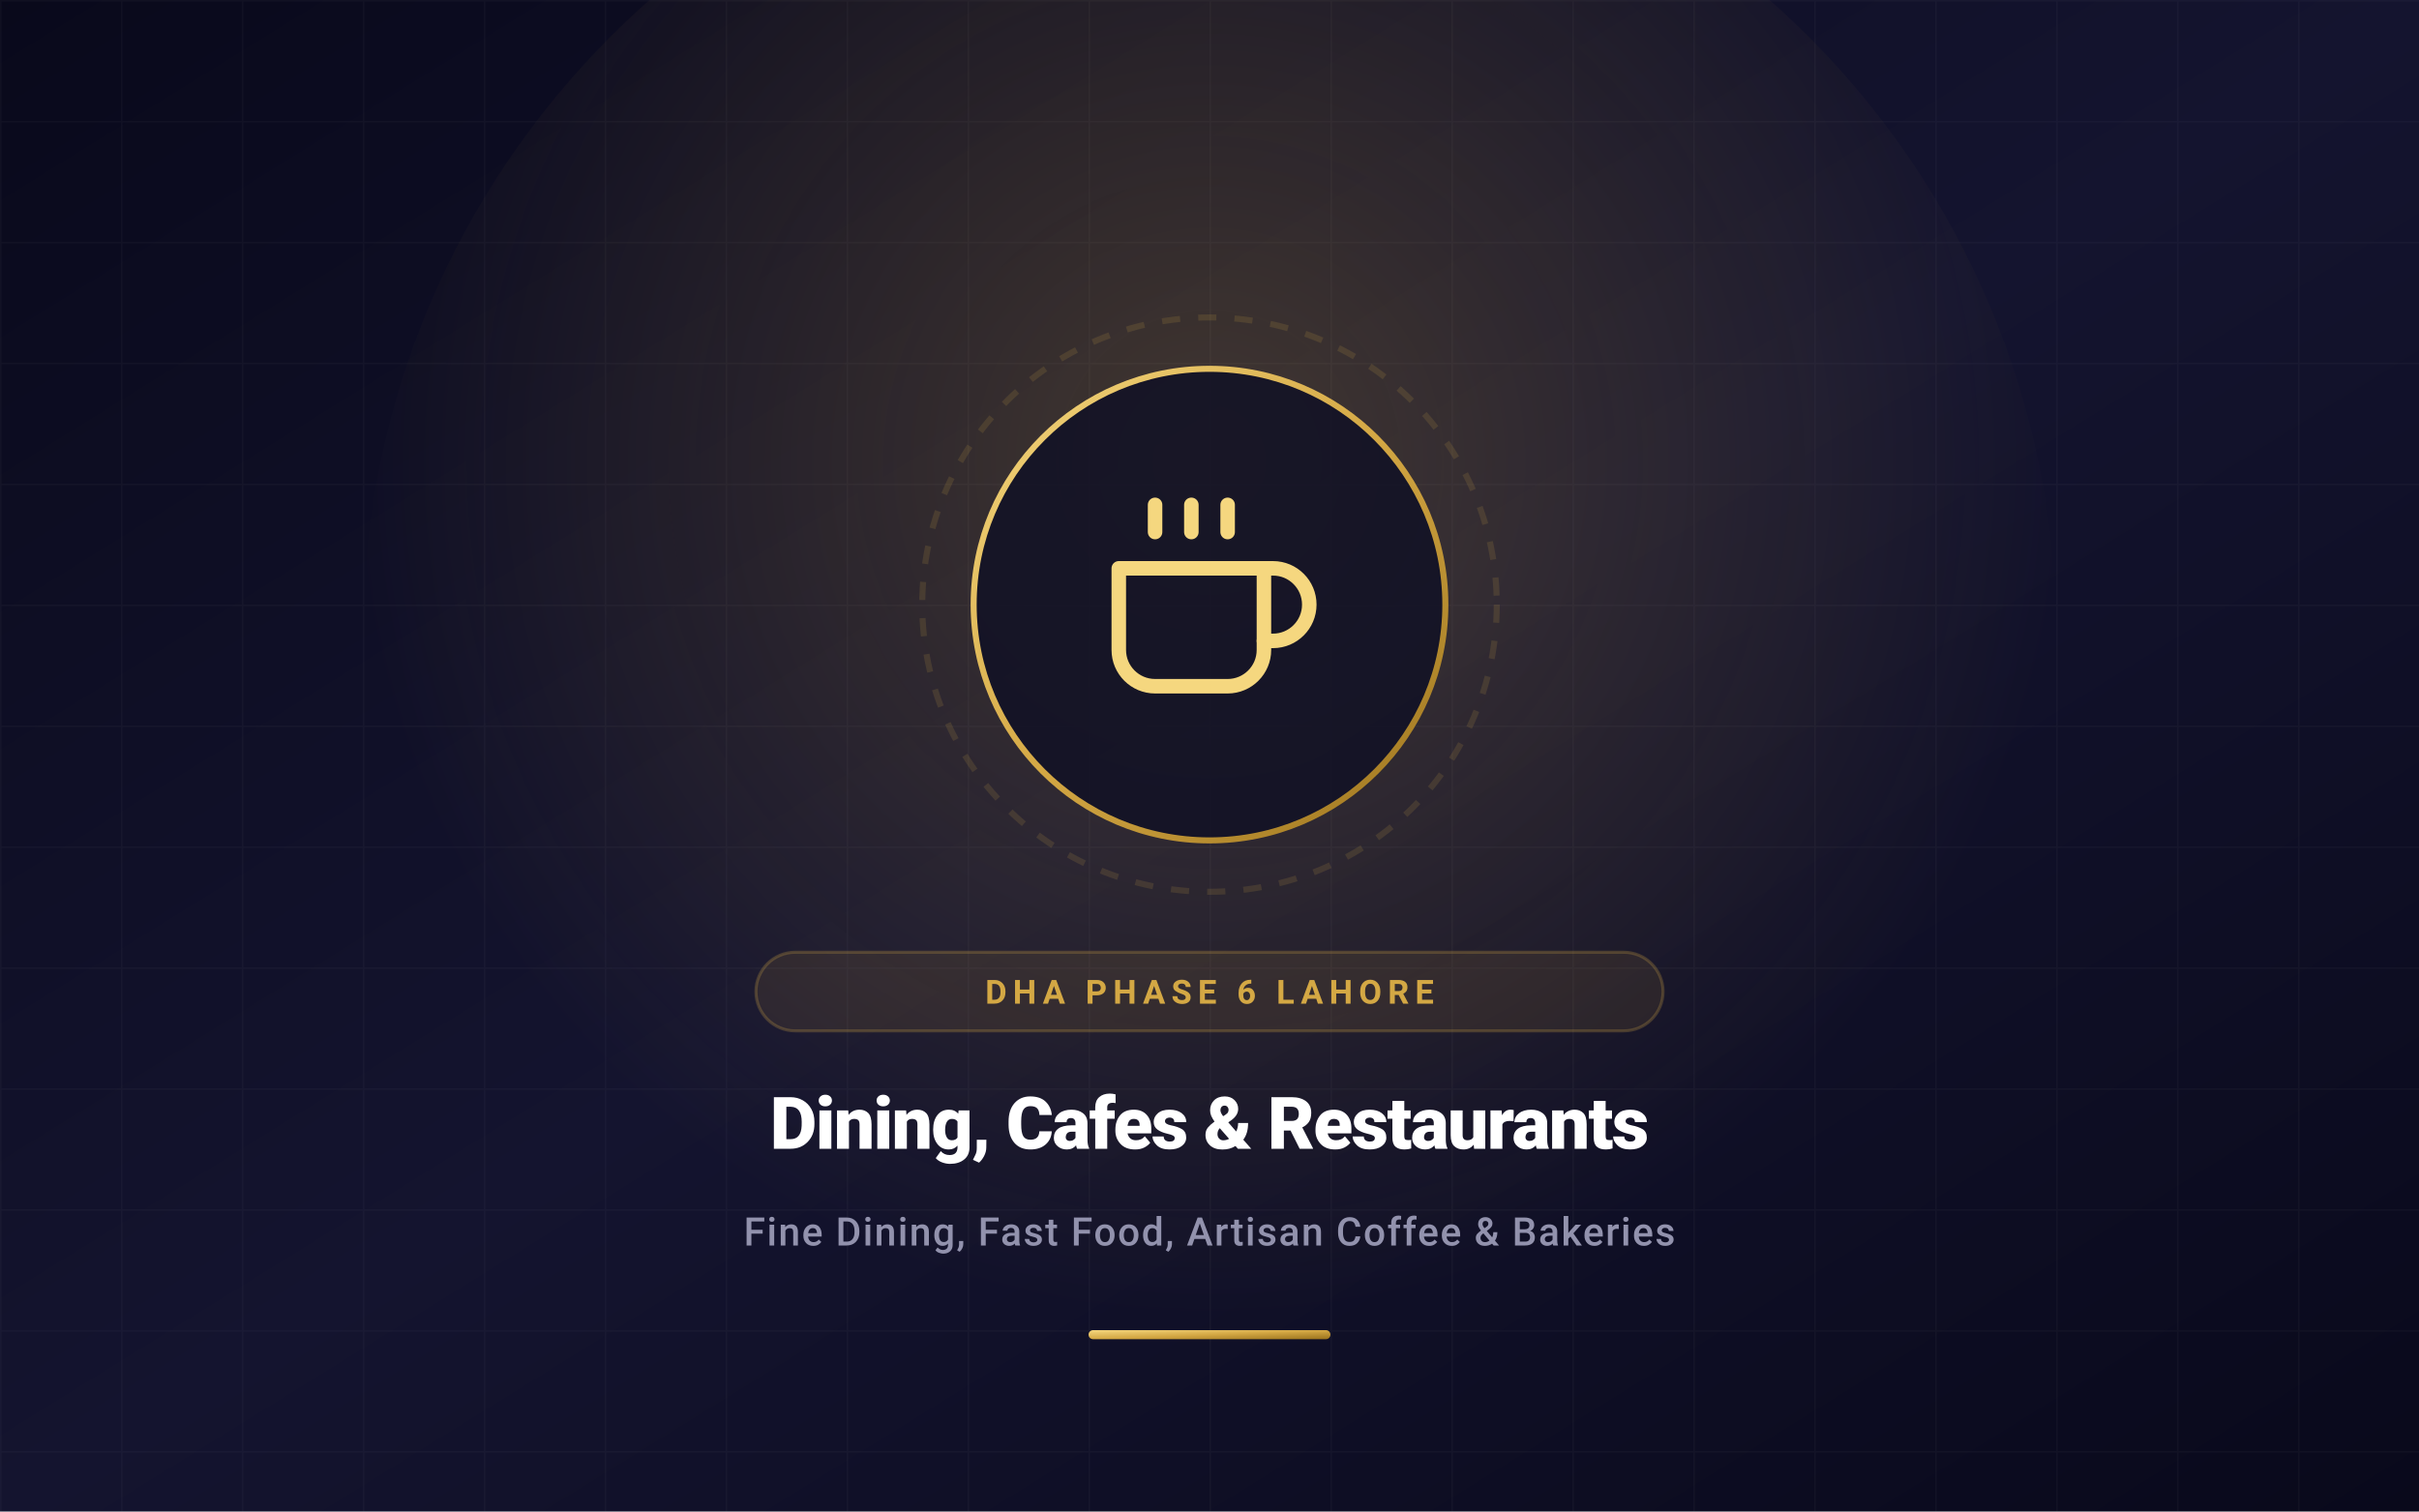
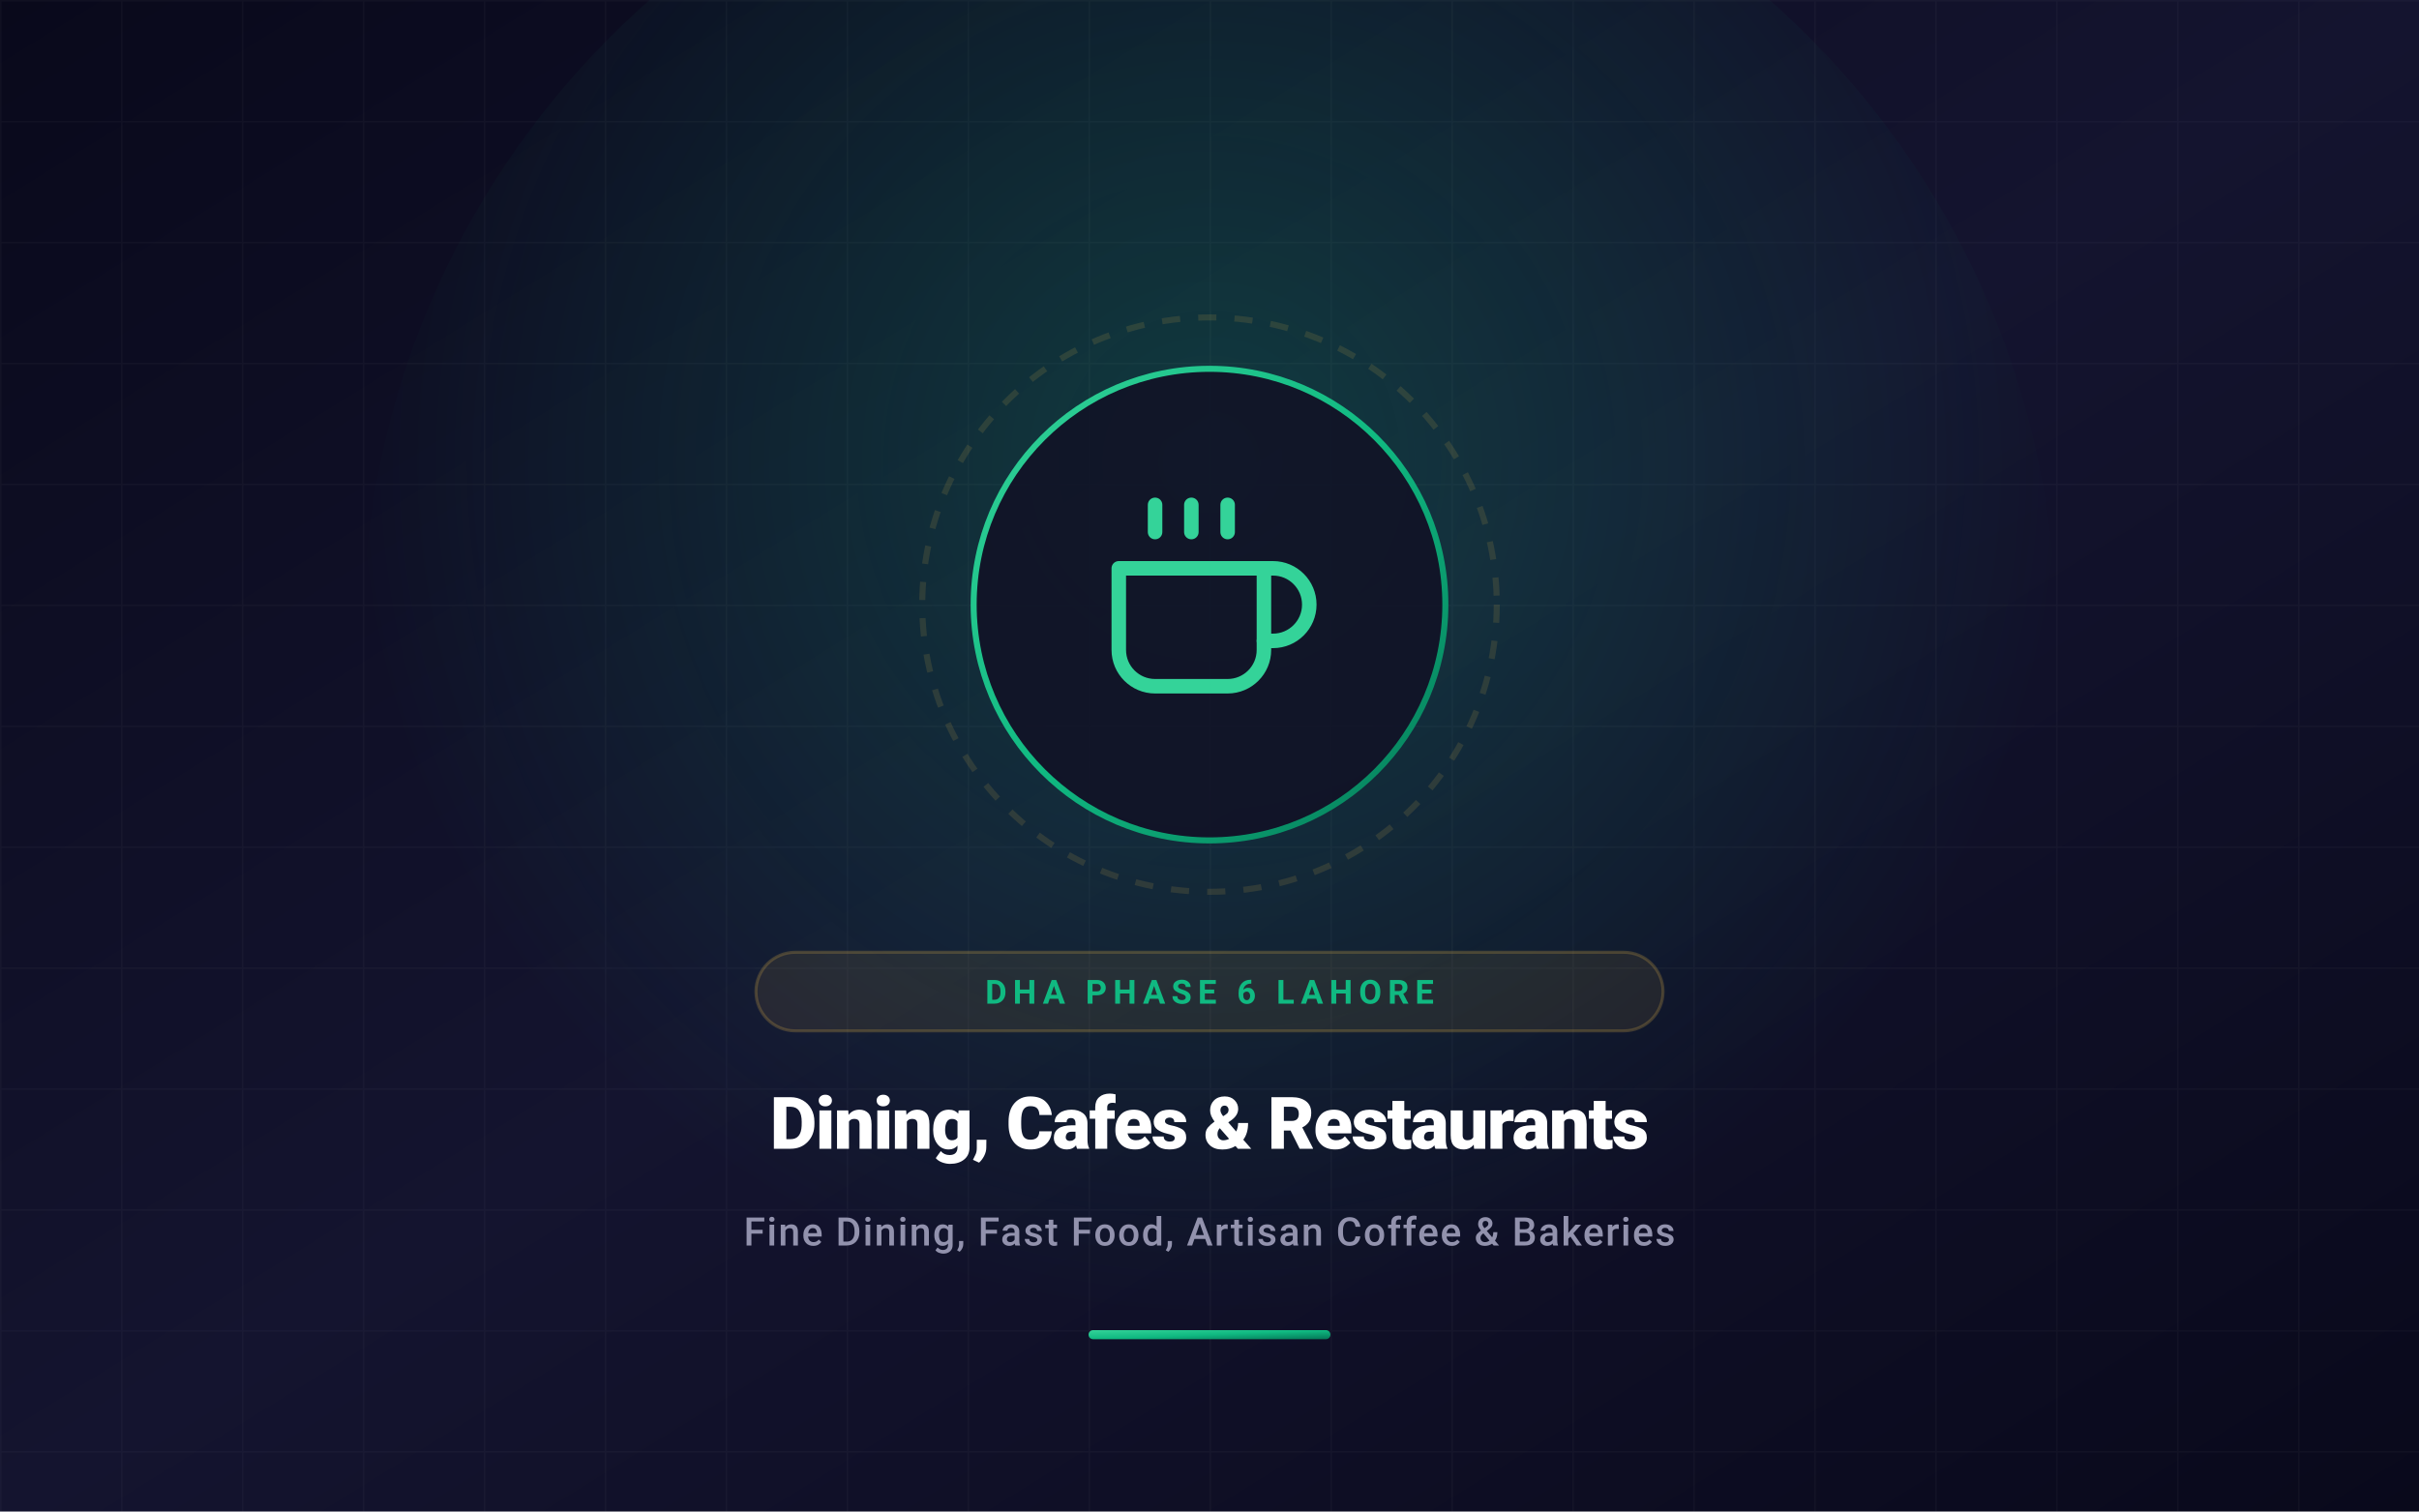
<svg xmlns="http://www.w3.org/2000/svg" viewBox="0 0 800 500" width="800" height="500">
  <defs>
    <linearGradient id="bg" x1="0%" y1="0%" x2="100%" y2="100%">
      <stop offset="0%" stop-color="#09091b" />
      <stop offset="50%" stop-color="#14142f" />
      <stop offset="100%" stop-color="#09091b" />
    </linearGradient>
    <radialGradient id="glow" cx="50%" cy="40%" r="50%">
-       <stop offset="0%" stop-color="#d4a844" stop-opacity="0.25" />
-       <stop offset="100%" stop-color="#d4a844" stop-opacity="0" />
+       <stop offset="0%" stop-color="#10b981" stop-opacity="0.25" />
+       <stop offset="100%" stop-color="#10b981" stop-opacity="0" />
    </radialGradient>
    <linearGradient id="gold" x1="0%" y1="0%" x2="100%" y2="100%">
-       <stop offset="0%" stop-color="#f5d77f" />
-       <stop offset="50%" stop-color="#d4a844" />
-       <stop offset="100%" stop-color="#9a721c" />
+       <stop offset="0%" stop-color="#34d399" />
+       <stop offset="50%" stop-color="#10b981" />
+       <stop offset="100%" stop-color="#047857" />
    </linearGradient>
    <pattern id="grid" width="40" height="40" patternUnits="userSpaceOnUse">
      <path d="M 40 0 L 0 0 0 40" fill="none" stroke="rgba(255,255,255,0.03)" stroke-width="1" />
    </pattern>
  </defs>
  <rect width="800" height="500" fill="url(#bg)" />
  <rect width="800" height="500" fill="url(#grid)" />
  <circle cx="400" cy="210" r="280" fill="url(#glow)" />
  <circle cx="400" cy="200" r="95" fill="none" stroke="rgba(212,168,68,0.15)" stroke-width="2" stroke-dasharray="6 6" />
  <circle cx="400" cy="200" r="78" fill="rgba(17,17,37,0.85)" stroke="url(#gold)" stroke-width="2" />
  <g transform="translate(364, 164)">
-     <svg width="72" height="72" viewBox="0 0 24 24" fill="none" stroke="#f5d77f" stroke-width="1.6" stroke-linecap="round" stroke-linejoin="round">
+     <svg width="72" height="72" viewBox="0 0 24 24" fill="none" stroke="#34d399" stroke-width="1.6" stroke-linecap="round" stroke-linejoin="round">
      <path d="M18 8h1a4 4 0 0 1 0 8h-1" />
      <path d="M2 8h16v9a4 4 0 0 1-4 4H6a4 4 0 0 1-4-4V8z" />
      <line x1="6" y1="1" x2="6" y2="4" />
      <line x1="10" y1="1" x2="10" y2="4" />
      <line x1="14" y1="1" x2="14" y2="4" />
    </svg>
  </g>
  <g transform="translate(250, 315)">
    <rect width="300" height="26" rx="13" fill="rgba(212,168,68,0.1)" stroke="rgba(212,168,68,0.25)" stroke-width="1" />
-     <text x="150" y="17" fill="#d4a844" font-family="-apple-system, BlinkMacSystemFont, 'Segoe UI', Roboto, sans-serif" font-size="11" font-weight="700" letter-spacing="2" text-anchor="middle">DHA PHASE 6 LAHORE</text>
+     <text x="150" y="17" fill="#10b981" font-family="-apple-system, BlinkMacSystemFont, 'Segoe UI', Roboto, sans-serif" font-size="11" font-weight="700" letter-spacing="2" text-anchor="middle">DHA PHASE 6 LAHORE</text>
  </g>
  <text x="400" y="380" fill="#ffffff" font-family="-apple-system, BlinkMacSystemFont, 'Segoe UI', Roboto, sans-serif" font-size="24" font-weight="800" letter-spacing="-0.5" text-anchor="middle">Dining, Cafes &amp; Restaurants</text>
  <text x="400" y="412" fill="#9292ad" font-family="-apple-system, BlinkMacSystemFont, 'Segoe UI', Roboto, sans-serif" font-size="13" font-weight="500" letter-spacing="0.5" text-anchor="middle">Fine Dining, Fast Food, Artisan Coffee &amp; Bakeries</text>
  <rect x="360" y="440" width="80" height="3" rx="1.5" fill="url(#gold)" />
</svg>
